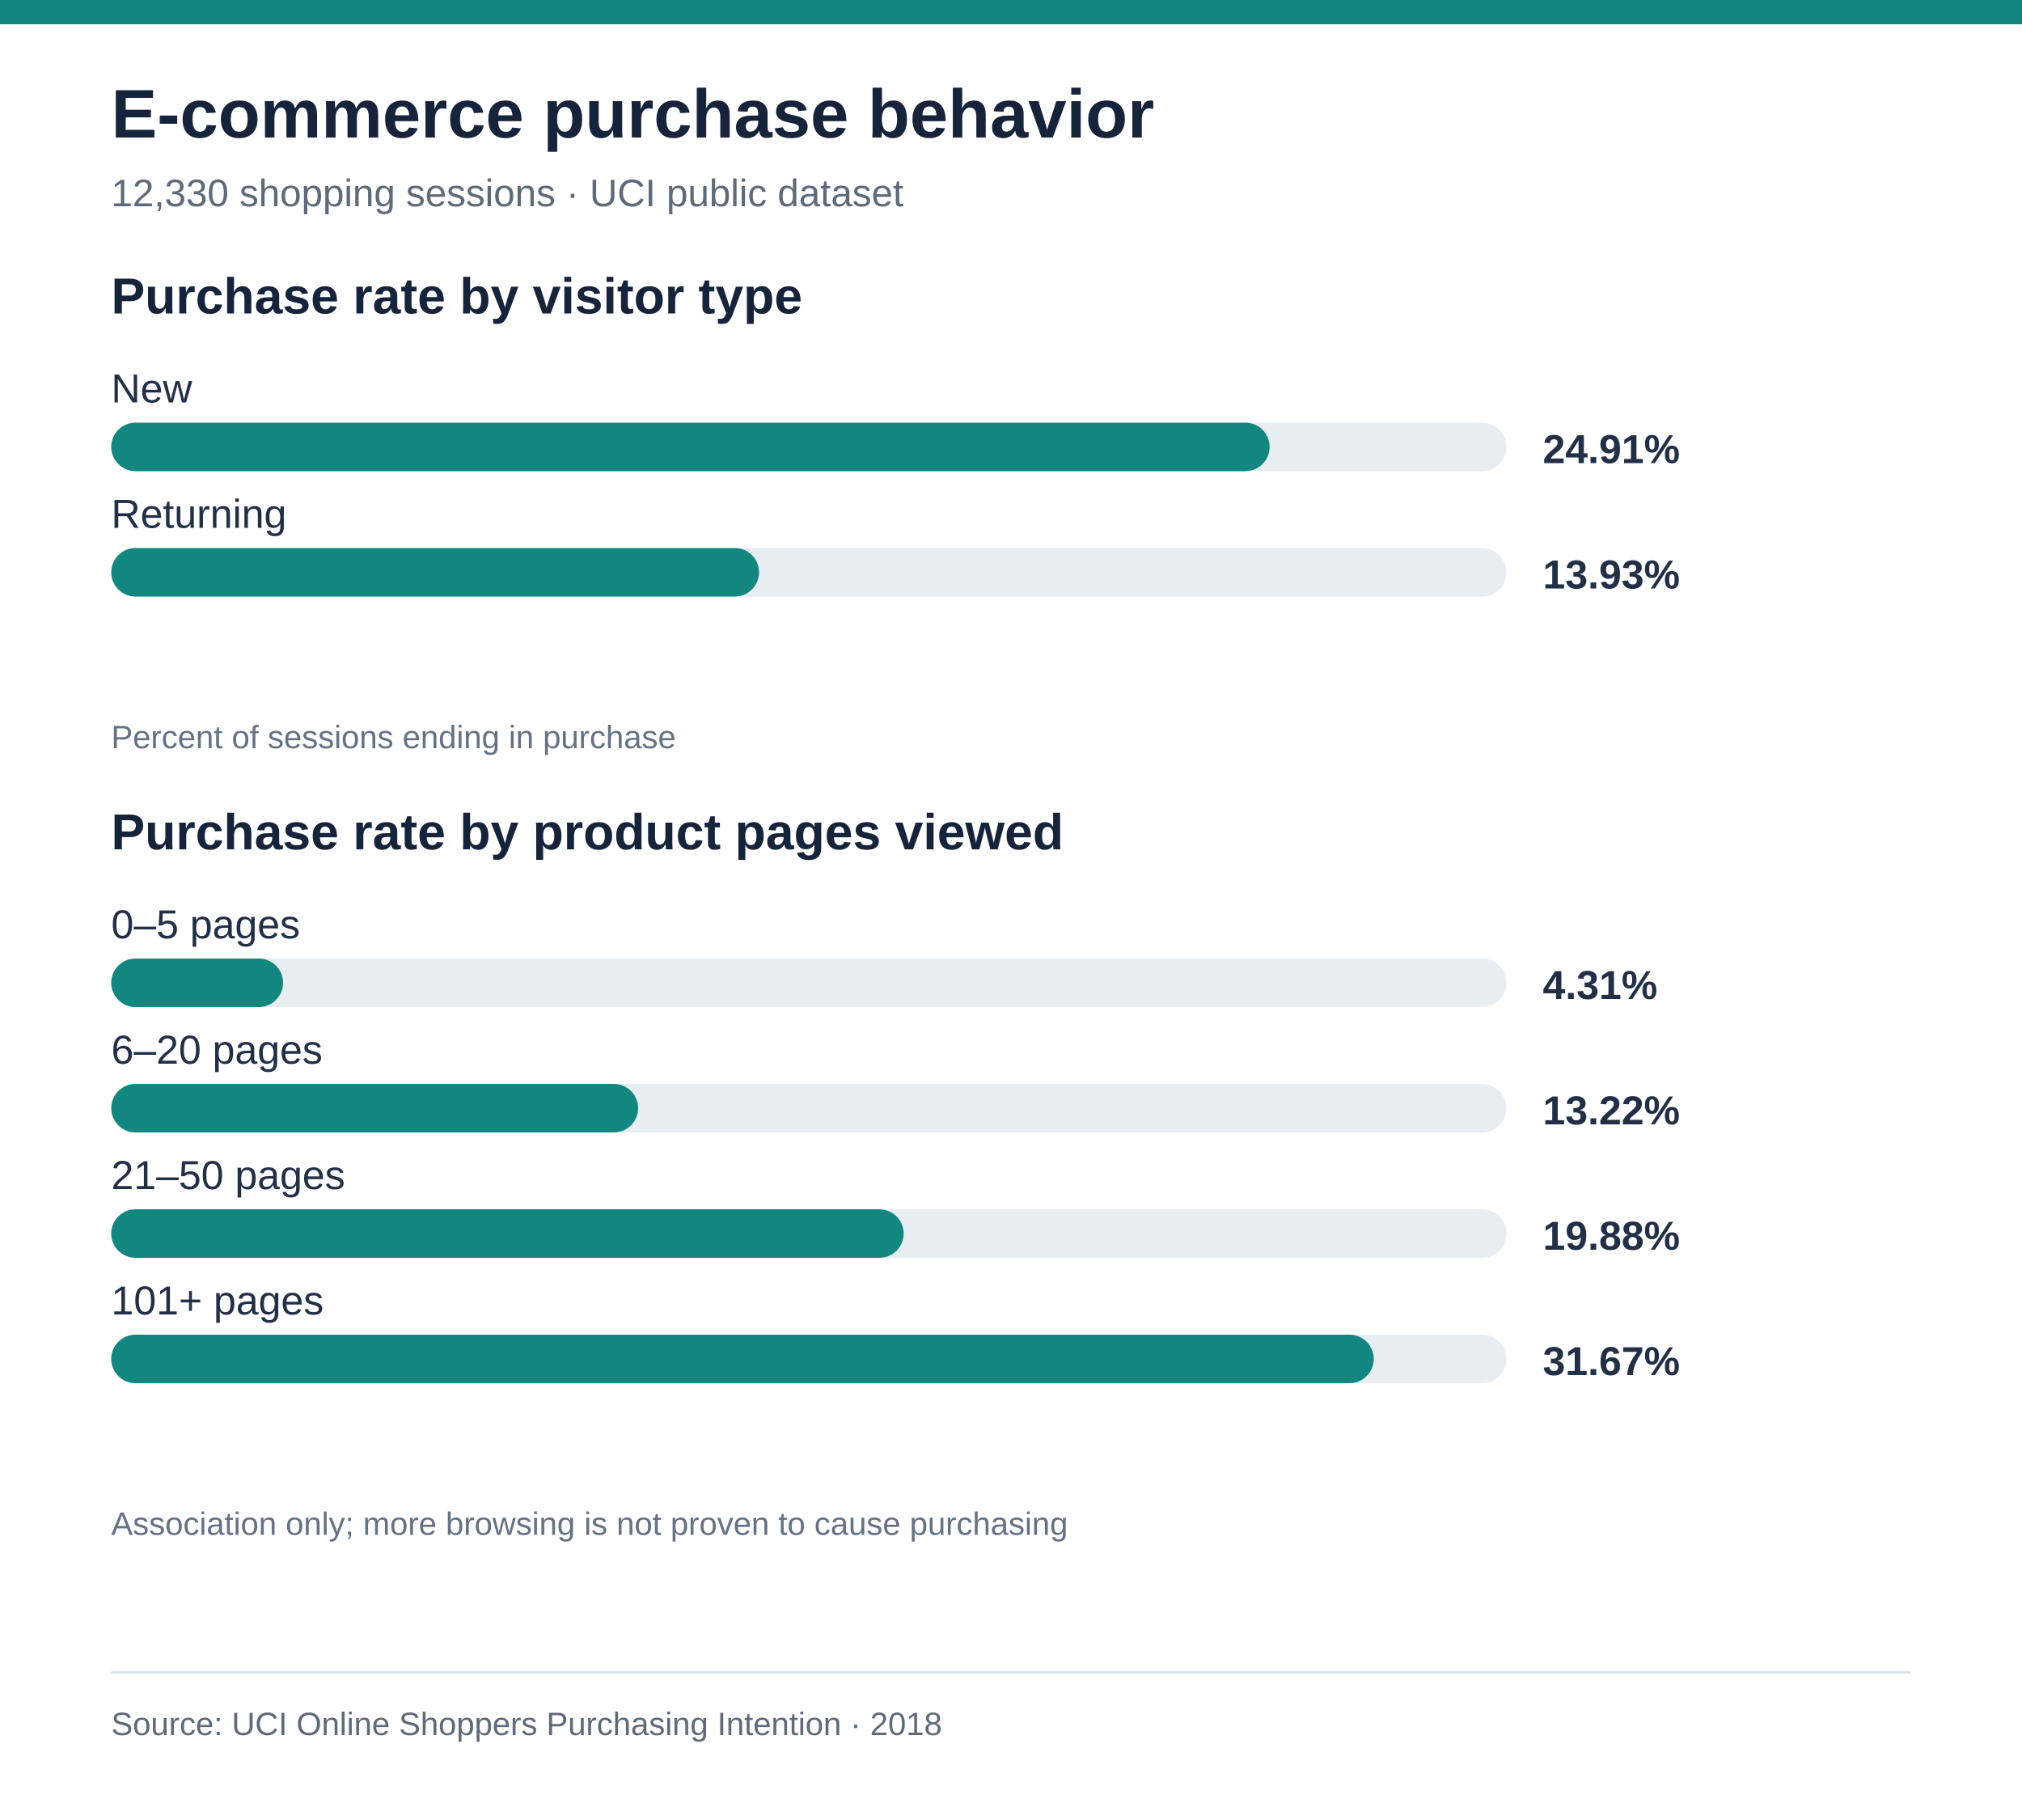
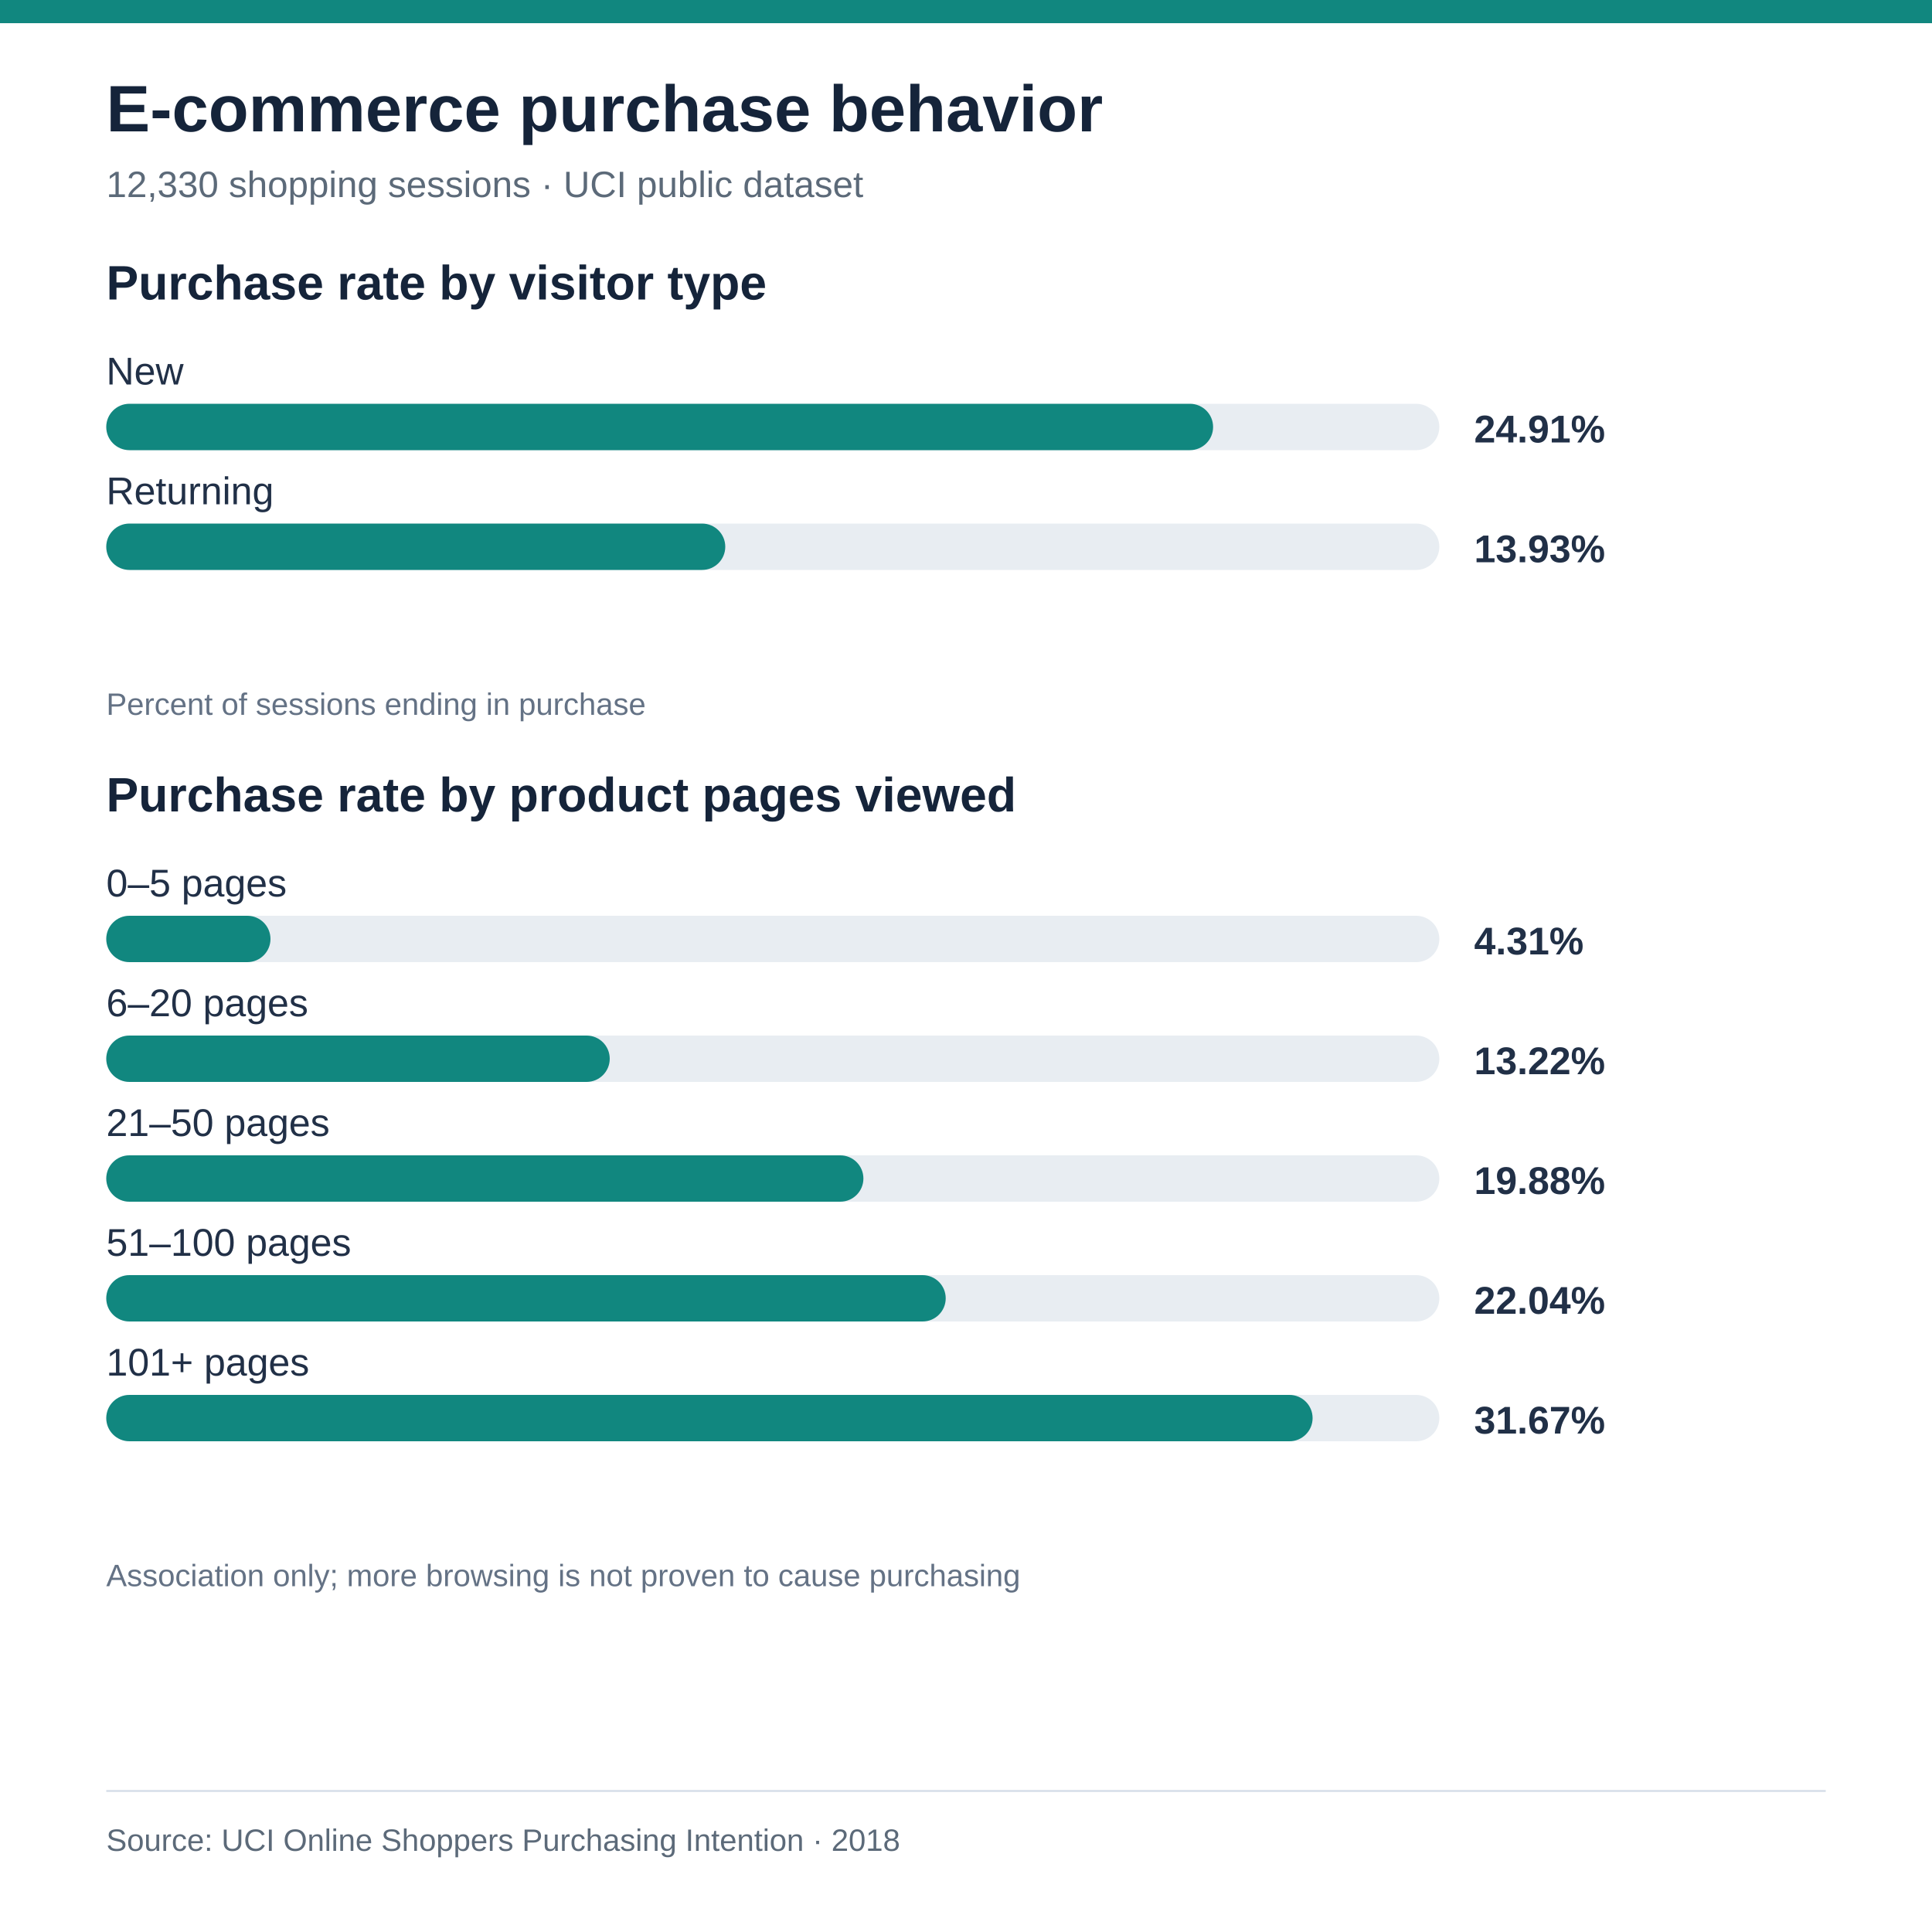
- <svg xmlns="http://www.w3.org/2000/svg" width="1000" height="900" viewBox="0 0 1000 900" role="img">
-   <rect width="1000" height="900" fill="#ffffff" />
+ <svg xmlns="http://www.w3.org/2000/svg" width="1000" height="1000" viewBox="0 0 1000 1000" role="img">
+   <rect width="1000" height="1000" fill="#ffffff" />
  <rect width="1000" height="12" fill="#11877f" />
  <text x="55" y="68" fill="#15243a" font-family="Arial,Helvetica,sans-serif" font-size="34" font-weight="bold" text-anchor="start">E-commerce purchase behavior</text>
  <text x="55" y="102" fill="#5c6a79" font-family="Arial,Helvetica,sans-serif" font-size="19" font-weight="normal" text-anchor="start">12,330 shopping sessions · UCI public dataset</text>
  <text x="55" y="155" fill="#15243a" font-family="Arial,Helvetica,sans-serif" font-size="25" font-weight="bold" text-anchor="start">Purchase rate by visitor type</text>
  <text x="55" y="199" fill="#213047" font-family="Arial,Helvetica,sans-serif" font-size="20" font-weight="normal" text-anchor="start">New</text>
  <rect x="55" y="209" width="690" height="24" rx="12" fill="#e8edf2" />
  <rect x="55" y="209" width="572.9" height="24" rx="12" fill="#11877f" />
  <text x="763" y="229" fill="#213047" font-family="Arial,Helvetica,sans-serif" font-size="20" font-weight="bold" text-anchor="start">24.91%</text>
  <text x="55" y="261" fill="#213047" font-family="Arial,Helvetica,sans-serif" font-size="20" font-weight="normal" text-anchor="start">Returning</text>
  <rect x="55" y="271" width="690" height="24" rx="12" fill="#e8edf2" />
  <rect x="55" y="271" width="320.4" height="24" rx="12" fill="#11877f" />
  <text x="763" y="291" fill="#213047" font-family="Arial,Helvetica,sans-serif" font-size="20" font-weight="bold" text-anchor="start">13.93%</text>
  <text x="55" y="370" fill="#647285" font-family="Arial,Helvetica,sans-serif" font-size="16" font-weight="normal" text-anchor="start">Percent of sessions ending in purchase</text>
  <text x="55" y="420" fill="#15243a" font-family="Arial,Helvetica,sans-serif" font-size="25" font-weight="bold" text-anchor="start">Purchase rate by product pages viewed</text>
  <text x="55" y="464" fill="#213047" font-family="Arial,Helvetica,sans-serif" font-size="20" font-weight="normal" text-anchor="start">0–5 pages</text>
  <rect x="55" y="474" width="690" height="24" rx="12" fill="#e8edf2" />
  <rect x="55" y="474" width="85.0" height="24" rx="12" fill="#11877f" />
  <text x="763" y="494" fill="#213047" font-family="Arial,Helvetica,sans-serif" font-size="20" font-weight="bold" text-anchor="start">4.31%</text>
  <text x="55" y="526" fill="#213047" font-family="Arial,Helvetica,sans-serif" font-size="20" font-weight="normal" text-anchor="start">6–20 pages</text>
  <rect x="55" y="536" width="690" height="24" rx="12" fill="#e8edf2" />
  <rect x="55" y="536" width="260.6" height="24" rx="12" fill="#11877f" />
  <text x="763" y="556" fill="#213047" font-family="Arial,Helvetica,sans-serif" font-size="20" font-weight="bold" text-anchor="start">13.22%</text>
  <text x="55" y="588" fill="#213047" font-family="Arial,Helvetica,sans-serif" font-size="20" font-weight="normal" text-anchor="start">21–50 pages</text>
  <rect x="55" y="598" width="690" height="24" rx="12" fill="#e8edf2" />
  <rect x="55" y="598" width="391.9" height="24" rx="12" fill="#11877f" />
  <text x="763" y="618" fill="#213047" font-family="Arial,Helvetica,sans-serif" font-size="20" font-weight="bold" text-anchor="start">19.88%</text>
-   <text x="55" y="650" fill="#213047" font-family="Arial,Helvetica,sans-serif" font-size="20" font-weight="normal" text-anchor="start">101+ pages</text>
+   <text x="55" y="650" fill="#213047" font-family="Arial,Helvetica,sans-serif" font-size="20" font-weight="normal" text-anchor="start">51–100 pages</text>
  <rect x="55" y="660" width="690" height="24" rx="12" fill="#e8edf2" />
-   <rect x="55" y="660" width="624.4" height="24" rx="12" fill="#11877f" />
-   <text x="763" y="680" fill="#213047" font-family="Arial,Helvetica,sans-serif" font-size="20" font-weight="bold" text-anchor="start">31.67%</text>
-   <text x="55" y="759" fill="#647285" font-family="Arial,Helvetica,sans-serif" font-size="16" font-weight="normal" text-anchor="start">Association only; more browsing is not proven to cause purchasing</text>
-   <line x1="55" y1="827" x2="945" y2="827" stroke="#d6dee8" />
-   <text x="55" y="858" fill="#5c6a79" font-family="Arial,Helvetica,sans-serif" font-size="16" font-weight="normal" text-anchor="start">Source: UCI Online Shoppers Purchasing Intention · 2018</text>
+   <rect x="55" y="660" width="434.5" height="24" rx="12" fill="#11877f" />
+   <text x="763" y="680" fill="#213047" font-family="Arial,Helvetica,sans-serif" font-size="20" font-weight="bold" text-anchor="start">22.04%</text>
+   <text x="55" y="712" fill="#213047" font-family="Arial,Helvetica,sans-serif" font-size="20" font-weight="normal" text-anchor="start">101+ pages</text>
+   <rect x="55" y="722" width="690" height="24" rx="12" fill="#e8edf2" />
+   <rect x="55" y="722" width="624.4" height="24" rx="12" fill="#11877f" />
+   <text x="763" y="742" fill="#213047" font-family="Arial,Helvetica,sans-serif" font-size="20" font-weight="bold" text-anchor="start">31.67%</text>
+   <text x="55" y="821" fill="#647285" font-family="Arial,Helvetica,sans-serif" font-size="16" font-weight="normal" text-anchor="start">Association only; more browsing is not proven to cause purchasing</text>
+   <line x1="55" y1="927" x2="945" y2="927" stroke="#d6dee8" />
+   <text x="55" y="958" fill="#5c6a79" font-family="Arial,Helvetica,sans-serif" font-size="16" font-weight="normal" text-anchor="start">Source: UCI Online Shoppers Purchasing Intention · 2018</text>
</svg>
